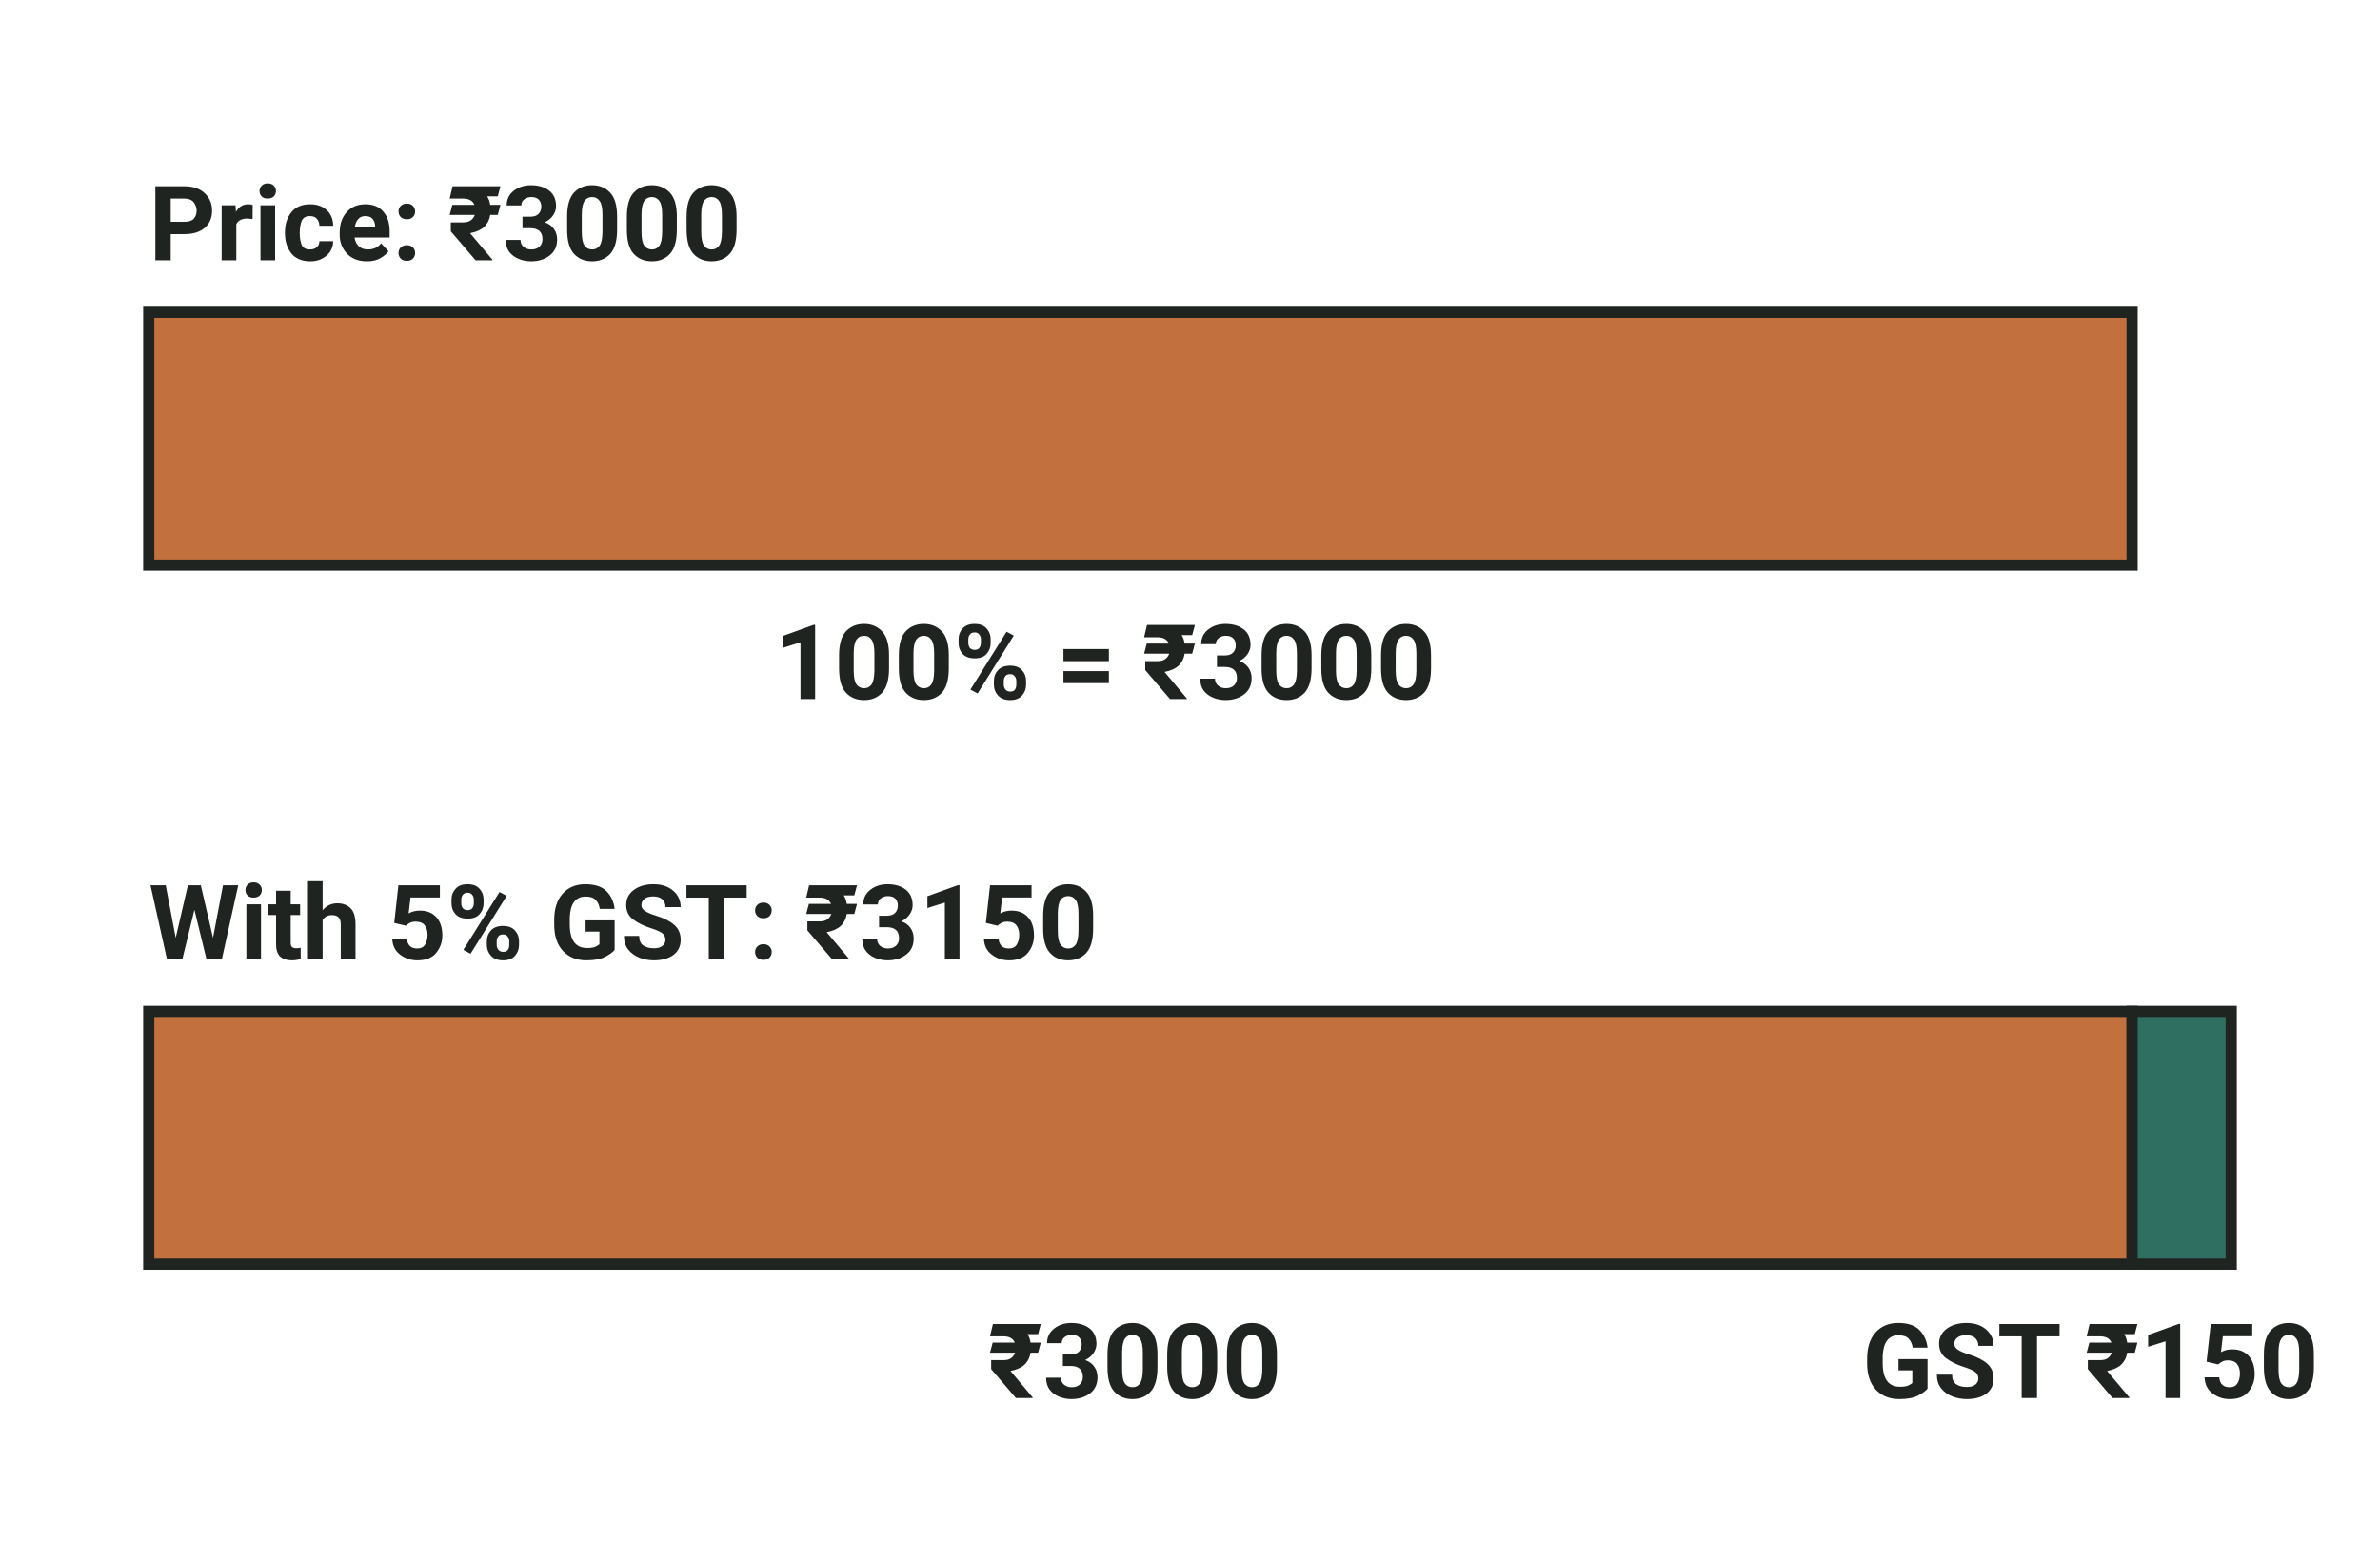
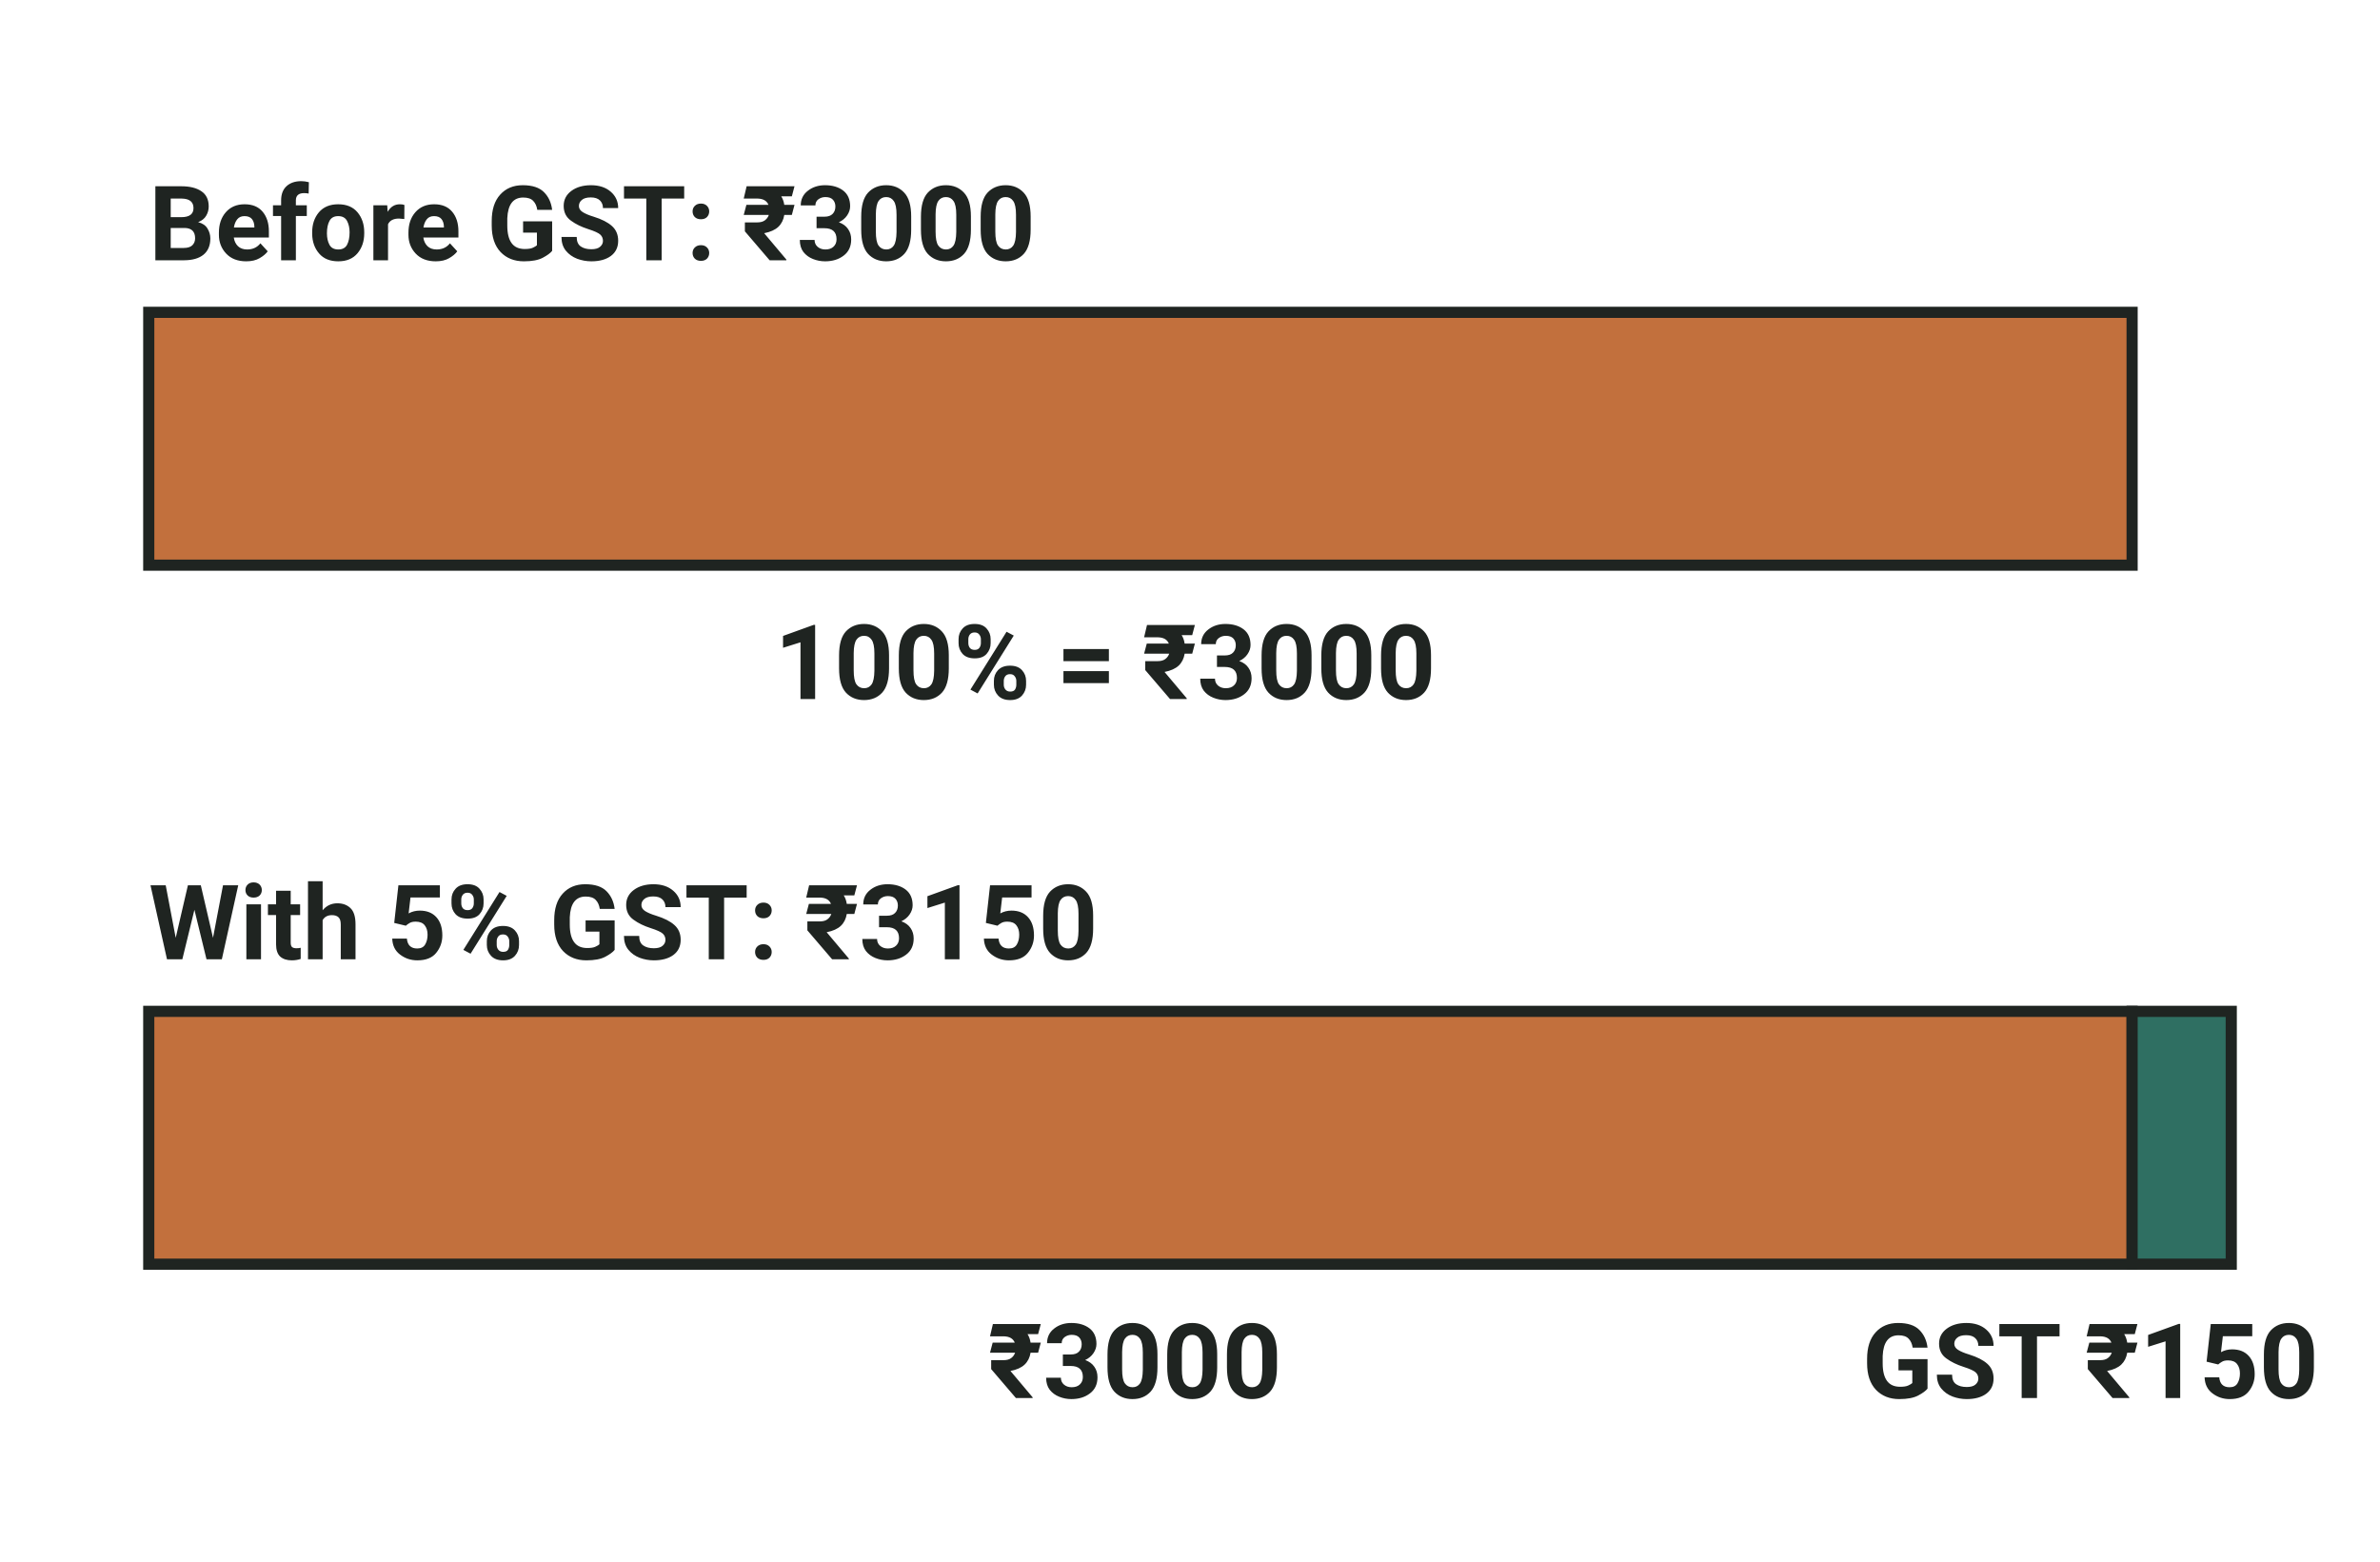
- <svg xmlns="http://www.w3.org/2000/svg" viewBox="0 0 320 210" role="img" aria-label="A ₹3000 price with 5% GST added: ₹150 more, ₹3150 in all" style="font-family:system-ui,-apple-system,Segoe UI,Roboto,sans-serif">
+ <svg xmlns="http://www.w3.org/2000/svg" viewBox="0 0 320 210" role="img" aria-label="A ₹3000 price before GST, with 5% GST added: ₹150 more, ₹3150 in all" style="font-family:system-ui,-apple-system,Segoe UI,Roboto,sans-serif">
  <rect x="20" y="42" width="266.67" height="34" style="fill:var(--viz-fill,#C2703D);stroke:var(--viz-stroke,#1F2421);stroke-width:1.5" />
  <rect x="20" y="136" width="266.67" height="34" style="fill:var(--viz-fill,#C2703D);stroke:var(--viz-stroke,#1F2421);stroke-width:1.5" />
  <rect x="286.67" y="136" width="13.33" height="34" style="fill:var(--viz-point,#2F6F62);stroke:var(--viz-stroke,#1F2421);stroke-width:1.5" />
-   <text x="20" y="35" font-size="14" text-anchor="start" font-weight="700" style="fill:var(--viz-text,#1F2421)">Price: ₹3000</text>
+   <text x="20" y="35" font-size="14" text-anchor="start" font-weight="700" style="fill:var(--viz-text,#1F2421)">Before GST: ₹3000</text>
  <text x="104.13" y="94" font-size="14" text-anchor="start" font-weight="600" style="fill:var(--viz-text,#1F2421)">100% = ₹3000</text>
  <text x="20" y="129" font-size="14" text-anchor="start" font-weight="700" style="fill:var(--viz-text,#1F2421)">With 5% GST: ₹3150</text>
  <text x="132.83" y="188" font-size="14" text-anchor="start" font-weight="600" style="fill:var(--viz-text,#1F2421)">₹3000</text>
  <text x="250.4" y="188" font-size="14" text-anchor="start" font-weight="600" style="fill:var(--viz-text,#1F2421)">GST ₹150</text>
</svg>
